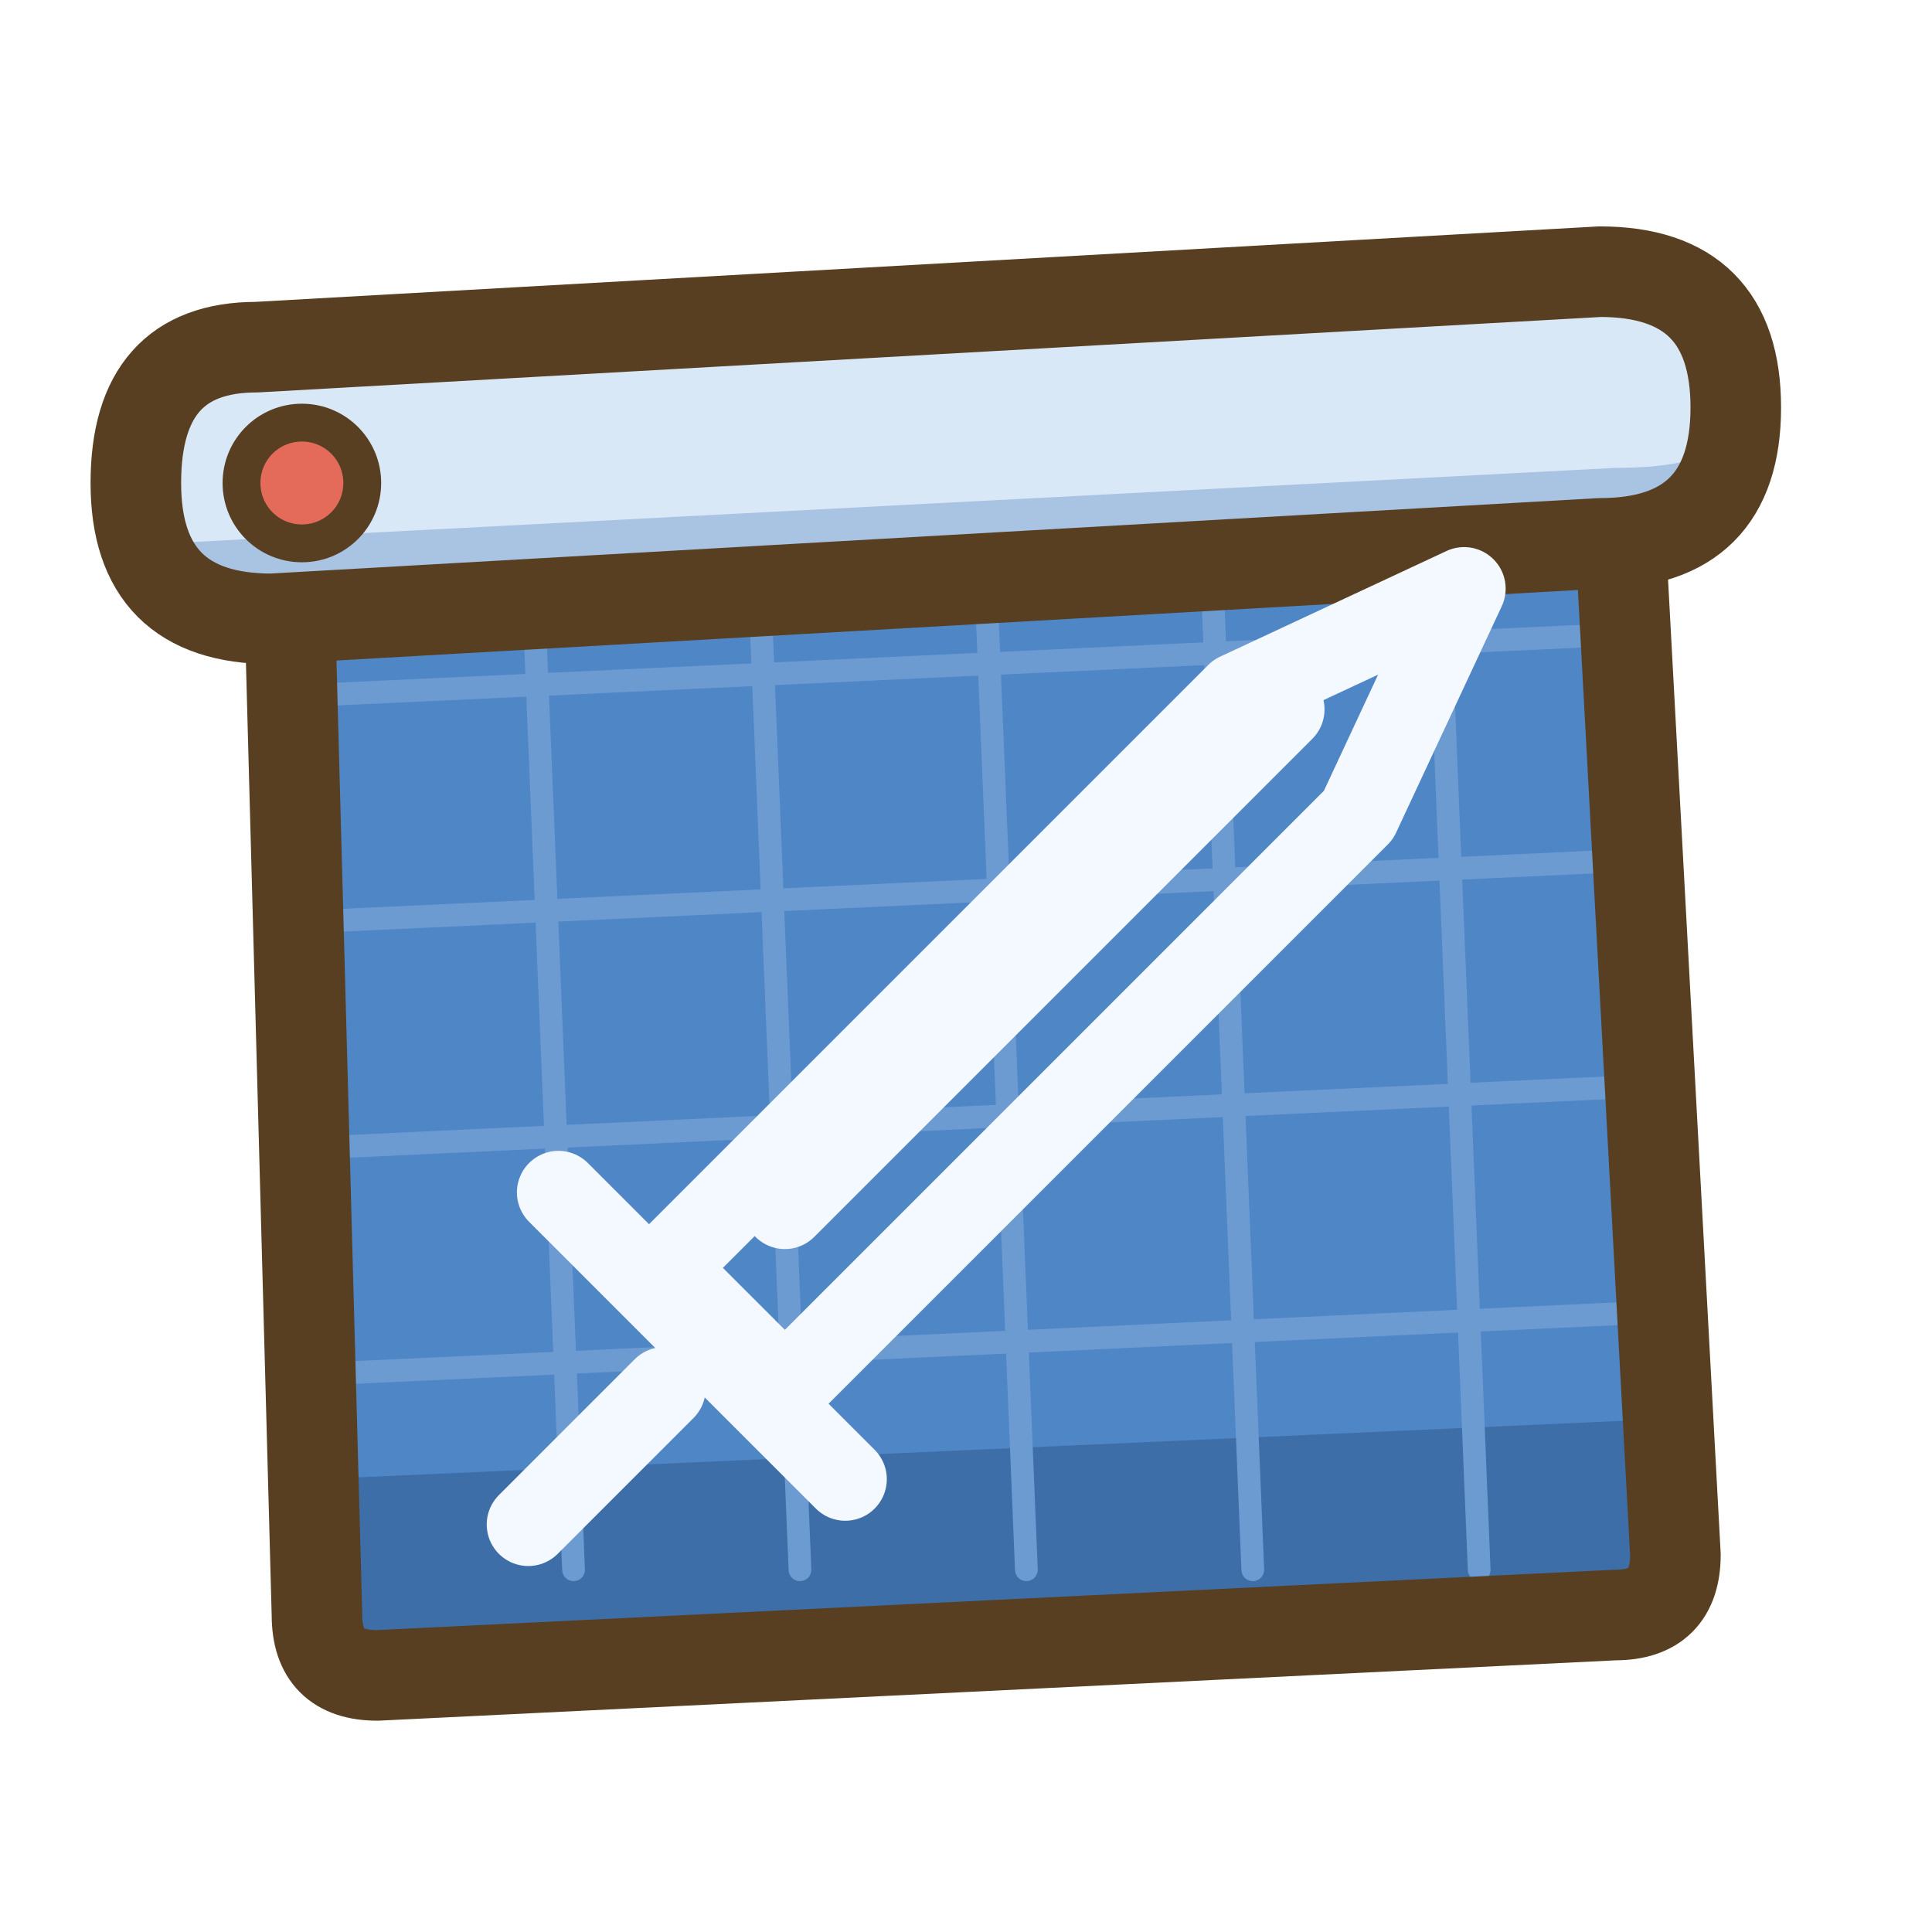
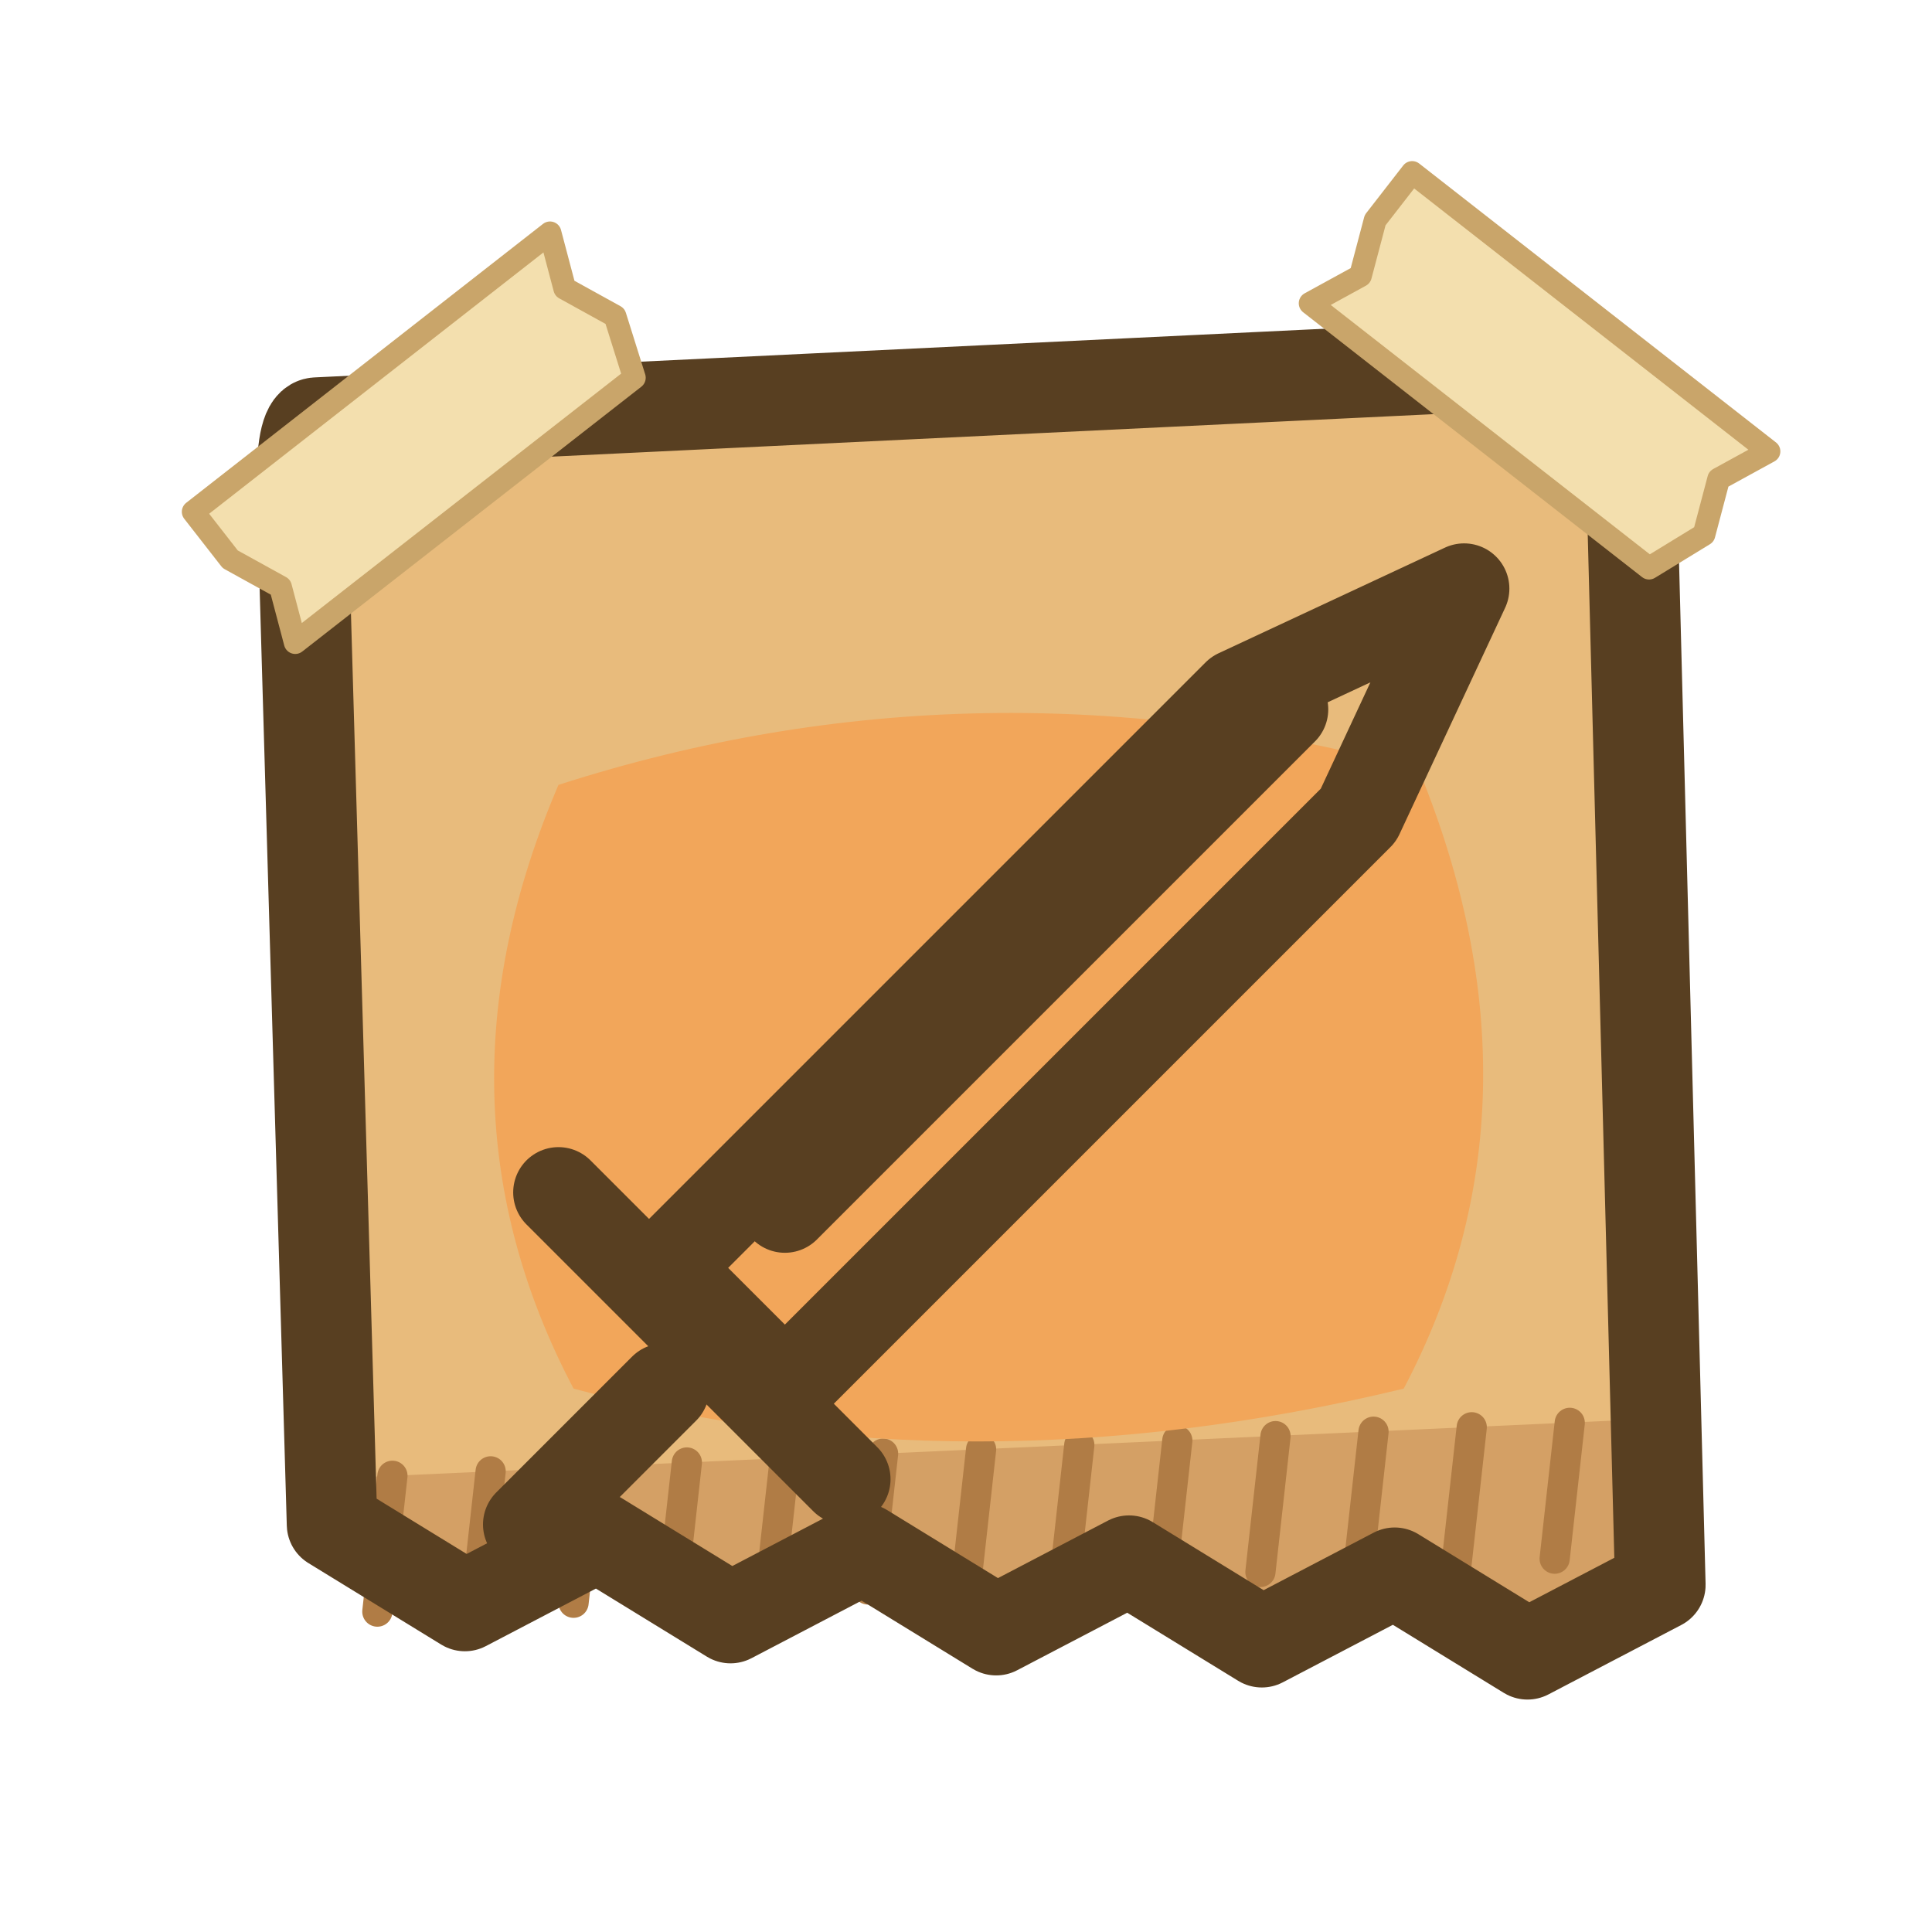
<svg xmlns="http://www.w3.org/2000/svg" width="96" height="96" viewBox="0 0 96 96">
-   <path d="M17.25 21.75 L77.25 18.75 Q80.25 18.75 80.25 21.75 L83.25 77.25 Q83.25 80.25 80.25 80.25 L18.75 83.25 Q15.75 83.25 15.75 80.25 L14.25 24.75 Q14.25 21.75 17.25 21.75 Z" fill="#4f86c6" />
-   <path d="M15.75 73.5 L82.88 70.5 L83.25 77.25 Q83.25 80.25 80.25 80.25 L18.75 83.25 Q15.75 83.25 15.75 80.25 Z" fill="#3d6ea8" />
-   <path d="M26.25 23.25 L28.5 78" fill="none" stroke="#6c9bd2" stroke-width="1.13" stroke-linejoin="round" stroke-linecap="round" />
-   <path d="M37.5 23.25 L39.75 78" fill="none" stroke="#6c9bd2" stroke-width="1.13" stroke-linejoin="round" stroke-linecap="round" />
-   <path d="M48.75 23.25 L51 78" fill="none" stroke="#6c9bd2" stroke-width="1.13" stroke-linejoin="round" stroke-linecap="round" />
-   <path d="M60 23.25 L62.25 78" fill="none" stroke="#6c9bd2" stroke-width="1.13" stroke-linejoin="round" stroke-linecap="round" />
-   <path d="M71.25 23.25 L73.5 78" fill="none" stroke="#6c9bd2" stroke-width="1.13" stroke-linejoin="round" stroke-linecap="round" />
-   <path d="M16.5 34.5 L81 31.5" fill="none" stroke="#6c9bd2" stroke-width="1.13" stroke-linejoin="round" stroke-linecap="round" />
-   <path d="M16.5 45.75 L81 42.75" fill="none" stroke="#6c9bd2" stroke-width="1.13" stroke-linejoin="round" stroke-linecap="round" />
-   <path d="M16.5 57 L81 54" fill="none" stroke="#6c9bd2" stroke-width="1.13" stroke-linejoin="round" stroke-linecap="round" />
-   <path d="M16.5 68.25 L81 65.25" fill="none" stroke="#6c9bd2" stroke-width="1.13" stroke-linejoin="round" stroke-linecap="round" />
-   <path d="M17.25 21.75 L77.25 18.75 Q80.25 18.75 80.25 21.75 L83.25 77.25 Q83.25 80.25 80.25 80.25 L18.75 83.25 Q15.75 83.25 15.75 80.25 L14.25 24.75 Q14.25 21.75 17.25 21.75 Z" fill="none" stroke="#583f21" stroke-width="4.5" stroke-linejoin="round" stroke-linecap="round" />
-   <path d="M12.75 17.25 L79.5 13.5 Q86.25 13.5 86.25 20.25 Q86.25 27 79.5 27 L13.5 30.75 Q6.75 30.75 6.75 24 Q6.75 17.25 12.75 17.25 Z" fill="#d9e8f7" />
-   <path d="M8.25 27 L80.25 23.25 Q84.75 23.25 85.88 21.75 Q85.5 27 79.5 27 L13.5 30.75 Q8.25 30.75 7.5 27.75 Z" fill="#a9c3e2" />
-   <path d="M12.75 17.25 L79.5 13.5 Q86.25 13.5 86.25 20.25 Q86.25 27 79.5 27 L13.5 30.75 Q6.75 30.75 6.75 24 Q6.75 17.25 12.75 17.25 Z" fill="none" stroke="#583f21" stroke-width="4.5" stroke-linejoin="round" stroke-linecap="round" />
-   <path d="M15 21 C16.66 21 18 22.34 18 24 C18 25.66 16.66 27 15 27 C13.34 27 12 25.66 12 24 C12 22.34 13.34 21 15 21 Z" fill="#e46a5a" stroke="#583f21" stroke-width="1.88" stroke-linejoin="round" stroke-linecap="round" />
-   <path d="M39 69 L67.5 40.5 L72.75 29.25 L61.5 34.5 L33 63 Z" fill="none" stroke="#f4f8ff" stroke-width="4.13" stroke-linejoin="round" stroke-linecap="round" />
-   <path d="M39 60 L63.75 35.25" fill="none" stroke="#f4f8ff" stroke-width="4.13" stroke-linejoin="round" stroke-linecap="round" />
-   <path d="M27.75 59.25 L42 73.5" fill="none" stroke="#f4f8ff" stroke-width="4.13" stroke-linejoin="round" stroke-linecap="round" />
-   <path d="M33 69 L26.25 75.75" fill="none" stroke="#f4f8ff" stroke-width="4.13" stroke-linejoin="round" stroke-linecap="round" />
+   <path d="M15.75 21 L78 18 Q81 18 81 21 L82.5 78.75 L82.5 78.75 L75.9 82.2 L69.3 78.15 L62.7 81.6 L56.1 77.55 L49.5 81 L42.9 76.95 L36.3 80.4 L29.7 76.35 L23.1 79.8 L16.5 75.75 L15 24 Q15 21 15.75 21 Z" fill="#e8bb7c" />
+   <path d="M15.75 73.5 L82.13 70.5 L82.5 78.75 L82.5 78.75 L75.9 82.2 L69.3 78.15 L62.7 81.6 L56.1 77.55 L49.5 81 L42.9 76.95 L36.3 80.4 L29.7 76.35 L23.1 79.8 L16.5 75.75 Z" fill="#d4a065" />
+   <path d="M19.5 73.33 L18.75 80.08" fill="none" stroke="#b07c45" stroke-width="1.5" stroke-linejoin="round" stroke-linecap="round" />
+   <path d="M24.38 73.11 L23.63 79.86" fill="none" stroke="#b07c45" stroke-width="1.5" stroke-linejoin="round" stroke-linecap="round" />
+   <path d="M29.25 72.89 L28.5 79.64" fill="none" stroke="#b07c45" stroke-width="1.5" stroke-linejoin="round" stroke-linecap="round" />
+   <path d="M34.13 72.67 L33.38 79.42" fill="none" stroke="#b07c45" stroke-width="1.5" stroke-linejoin="round" stroke-linecap="round" />
+   <path d="M39 72.45 L38.25 79.2" fill="none" stroke="#b07c45" stroke-width="1.5" stroke-linejoin="round" stroke-linecap="round" />
+   <path d="M43.88 72.23 L43.13 78.98" fill="none" stroke="#b07c45" stroke-width="1.5" stroke-linejoin="round" stroke-linecap="round" />
+   <path d="M48.75 72.02 L48 78.77" fill="none" stroke="#b07c45" stroke-width="1.5" stroke-linejoin="round" stroke-linecap="round" />
+   <path d="M53.63 71.8 L52.88 78.55" fill="none" stroke="#b07c45" stroke-width="1.5" stroke-linejoin="round" stroke-linecap="round" />
+   <path d="M58.5 71.58 L57.75 78.33" fill="none" stroke="#b07c45" stroke-width="1.5" stroke-linejoin="round" stroke-linecap="round" />
+   <path d="M63.38 71.36 L62.63 78.11" fill="none" stroke="#b07c45" stroke-width="1.5" stroke-linejoin="round" stroke-linecap="round" />
+   <path d="M68.25 71.14 L67.5 77.89" fill="none" stroke="#b07c45" stroke-width="1.5" stroke-linejoin="round" stroke-linecap="round" />
+   <path d="M73.13 70.92 L72.38 77.67" fill="none" stroke="#b07c45" stroke-width="1.5" stroke-linejoin="round" stroke-linecap="round" />
+   <path d="M78 70.7 L77.25 77.45" fill="none" stroke="#b07c45" stroke-width="1.5" stroke-linejoin="round" stroke-linecap="round" />
+   <path d="M15.75 21 L78 18 Q81 18 81 21 L82.5 78.75 L82.5 78.75 L75.9 82.2 L69.3 78.15 L62.7 81.6 L56.1 77.55 L49.5 81 L42.9 76.95 L36.3 80.4 L29.7 76.35 L23.1 79.8 L16.5 75.75 L15 24 Q15 21 15.75 21 Z" fill="none" stroke="#583f21" stroke-width="4.5" stroke-linejoin="round" stroke-linecap="round" />
+   <path d="M9.6 25.43 L27.33 11.57 L28.06 14.33 L30.56 15.71 L31.52 18.77 L14.67 31.93 L13.94 29.17 L11.44 27.79 Z" fill="#f3dfae" stroke="#c9a56a" stroke-width="1.13" stroke-linejoin="round" stroke-linecap="round" />
+   <path d="M70.17 8.57 L87.9 22.43 L85.4 23.8 L84.67 26.56 L81.94 28.23 L65.1 15.07 L67.6 13.7 L68.33 10.94 Z" fill="#f3dfae" stroke="#c9a56a" stroke-width="1.13" stroke-linejoin="round" stroke-linecap="round" />
+   <path d="M27.75 39 Q48.75 32.25 70.5 38.25 Q77.25 54.75 69.75 69 Q48 74.25 28.5 69 Q21 54.75 27.75 39 Z" fill="#f2a65a" />
+   <path d="M39 69 L67.5 40.5 L72.75 29.25 L61.5 34.5 L33 63 Z" fill="none" stroke="#583f21" stroke-width="4.5" stroke-linejoin="round" stroke-linecap="round" />
+   <path d="M39 60 L63.75 35.25" fill="none" stroke="#583f21" stroke-width="4.5" stroke-linejoin="round" stroke-linecap="round" />
+   <path d="M27.75 59.25 L42 73.5" fill="none" stroke="#583f21" stroke-width="4.5" stroke-linejoin="round" stroke-linecap="round" />
+   <path d="M33 69 L26.25 75.75" fill="none" stroke="#583f21" stroke-width="4.5" stroke-linejoin="round" stroke-linecap="round" />
</svg>
